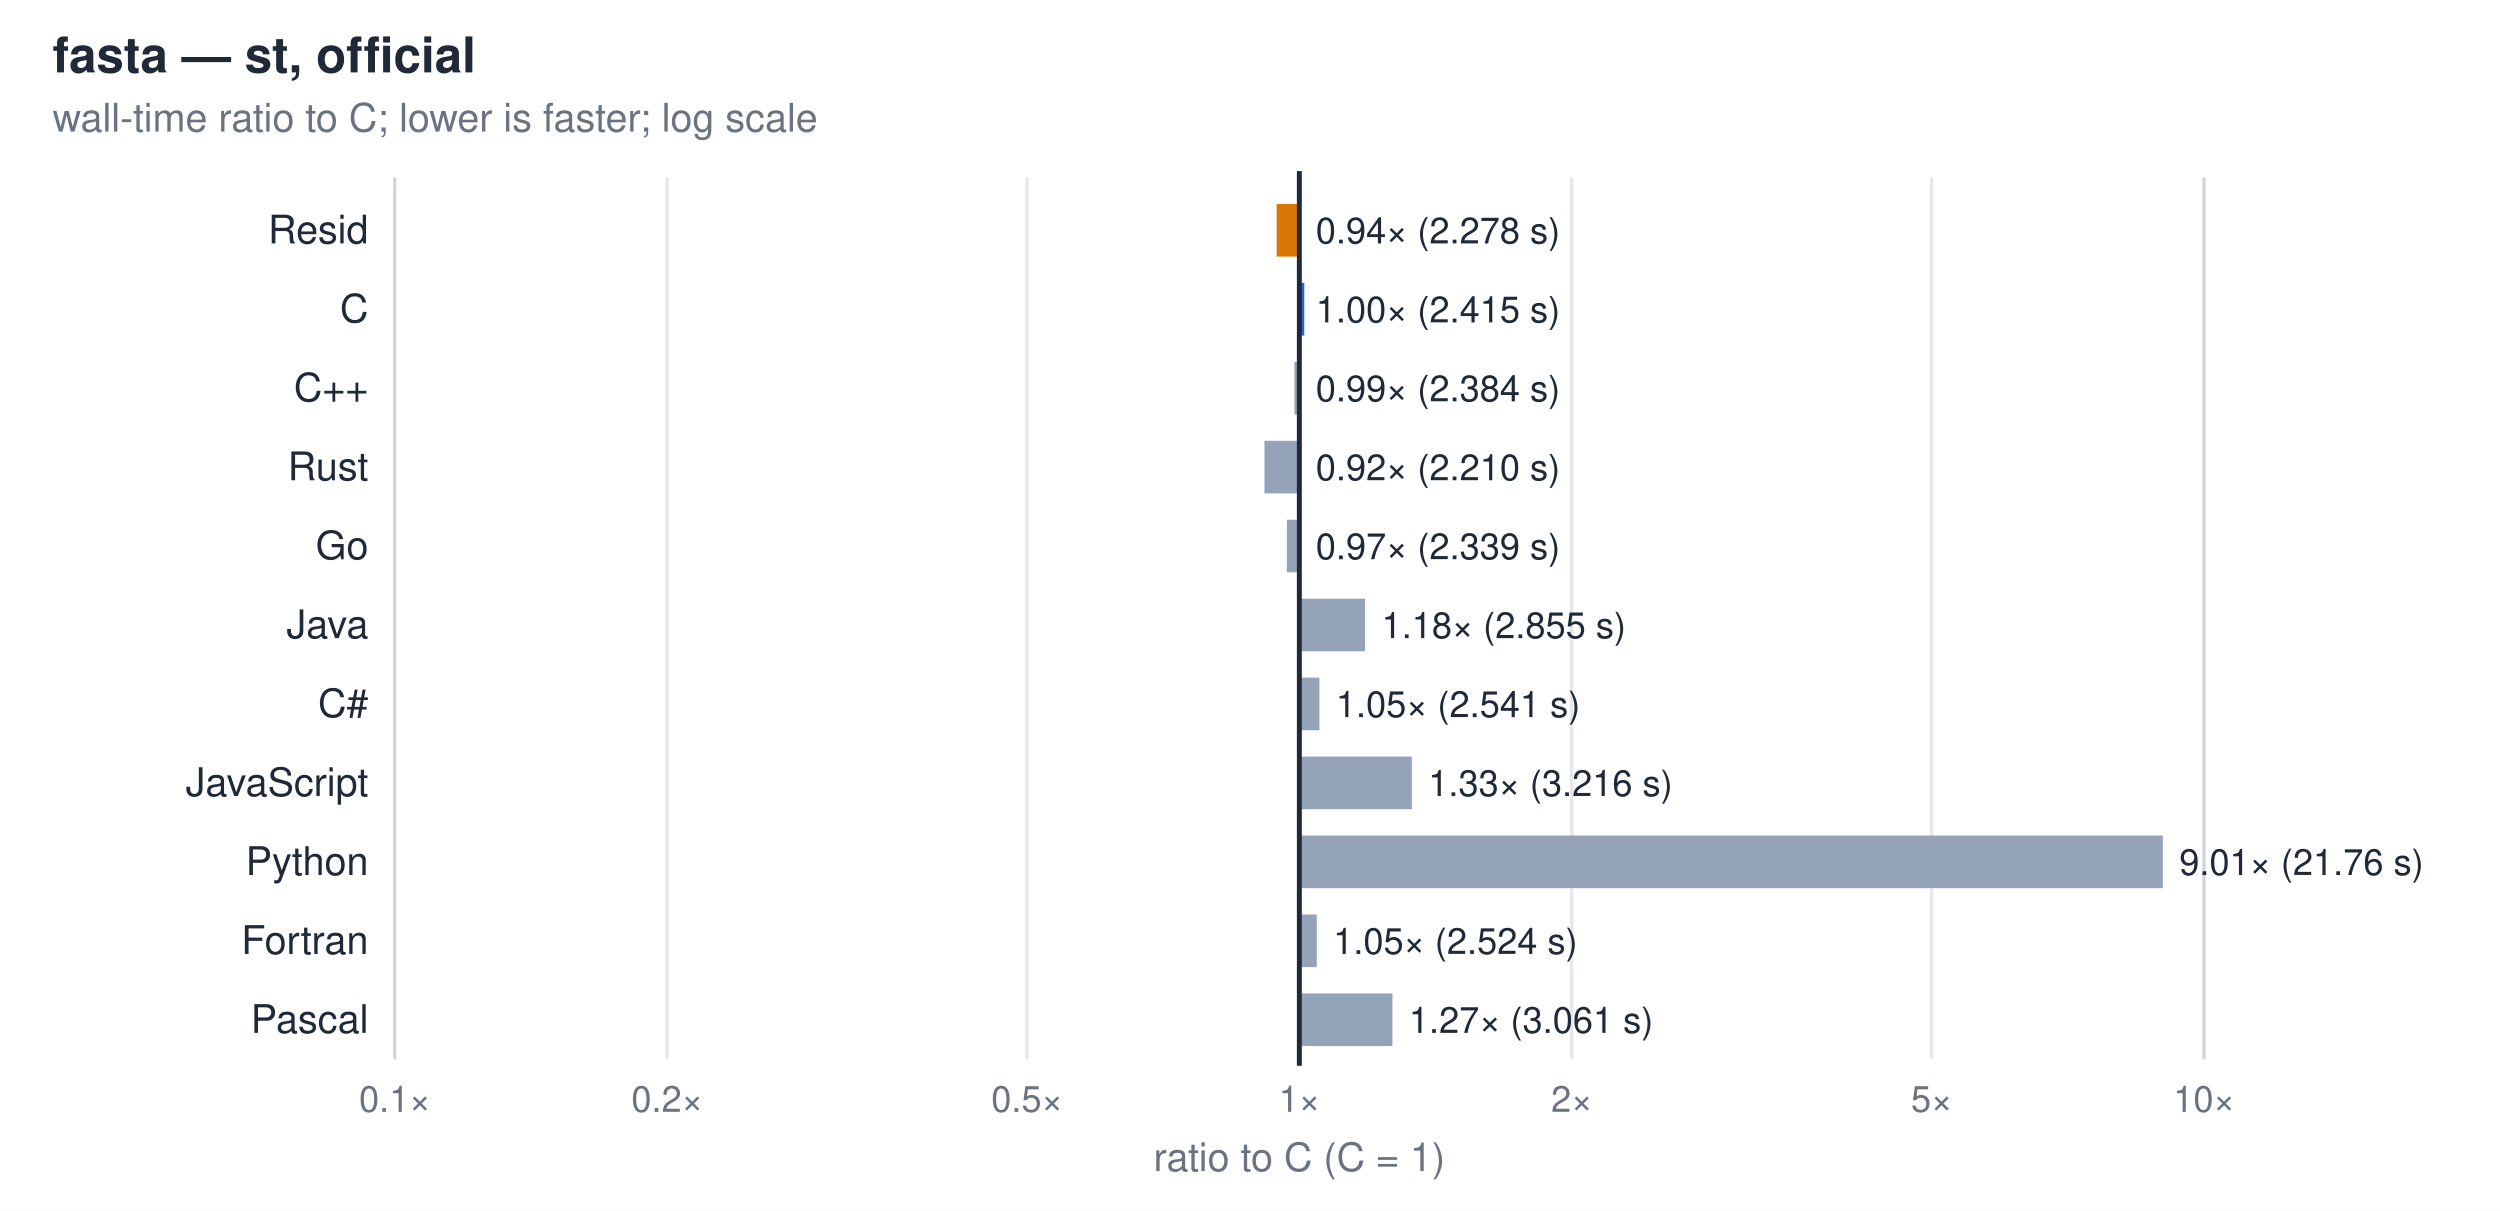
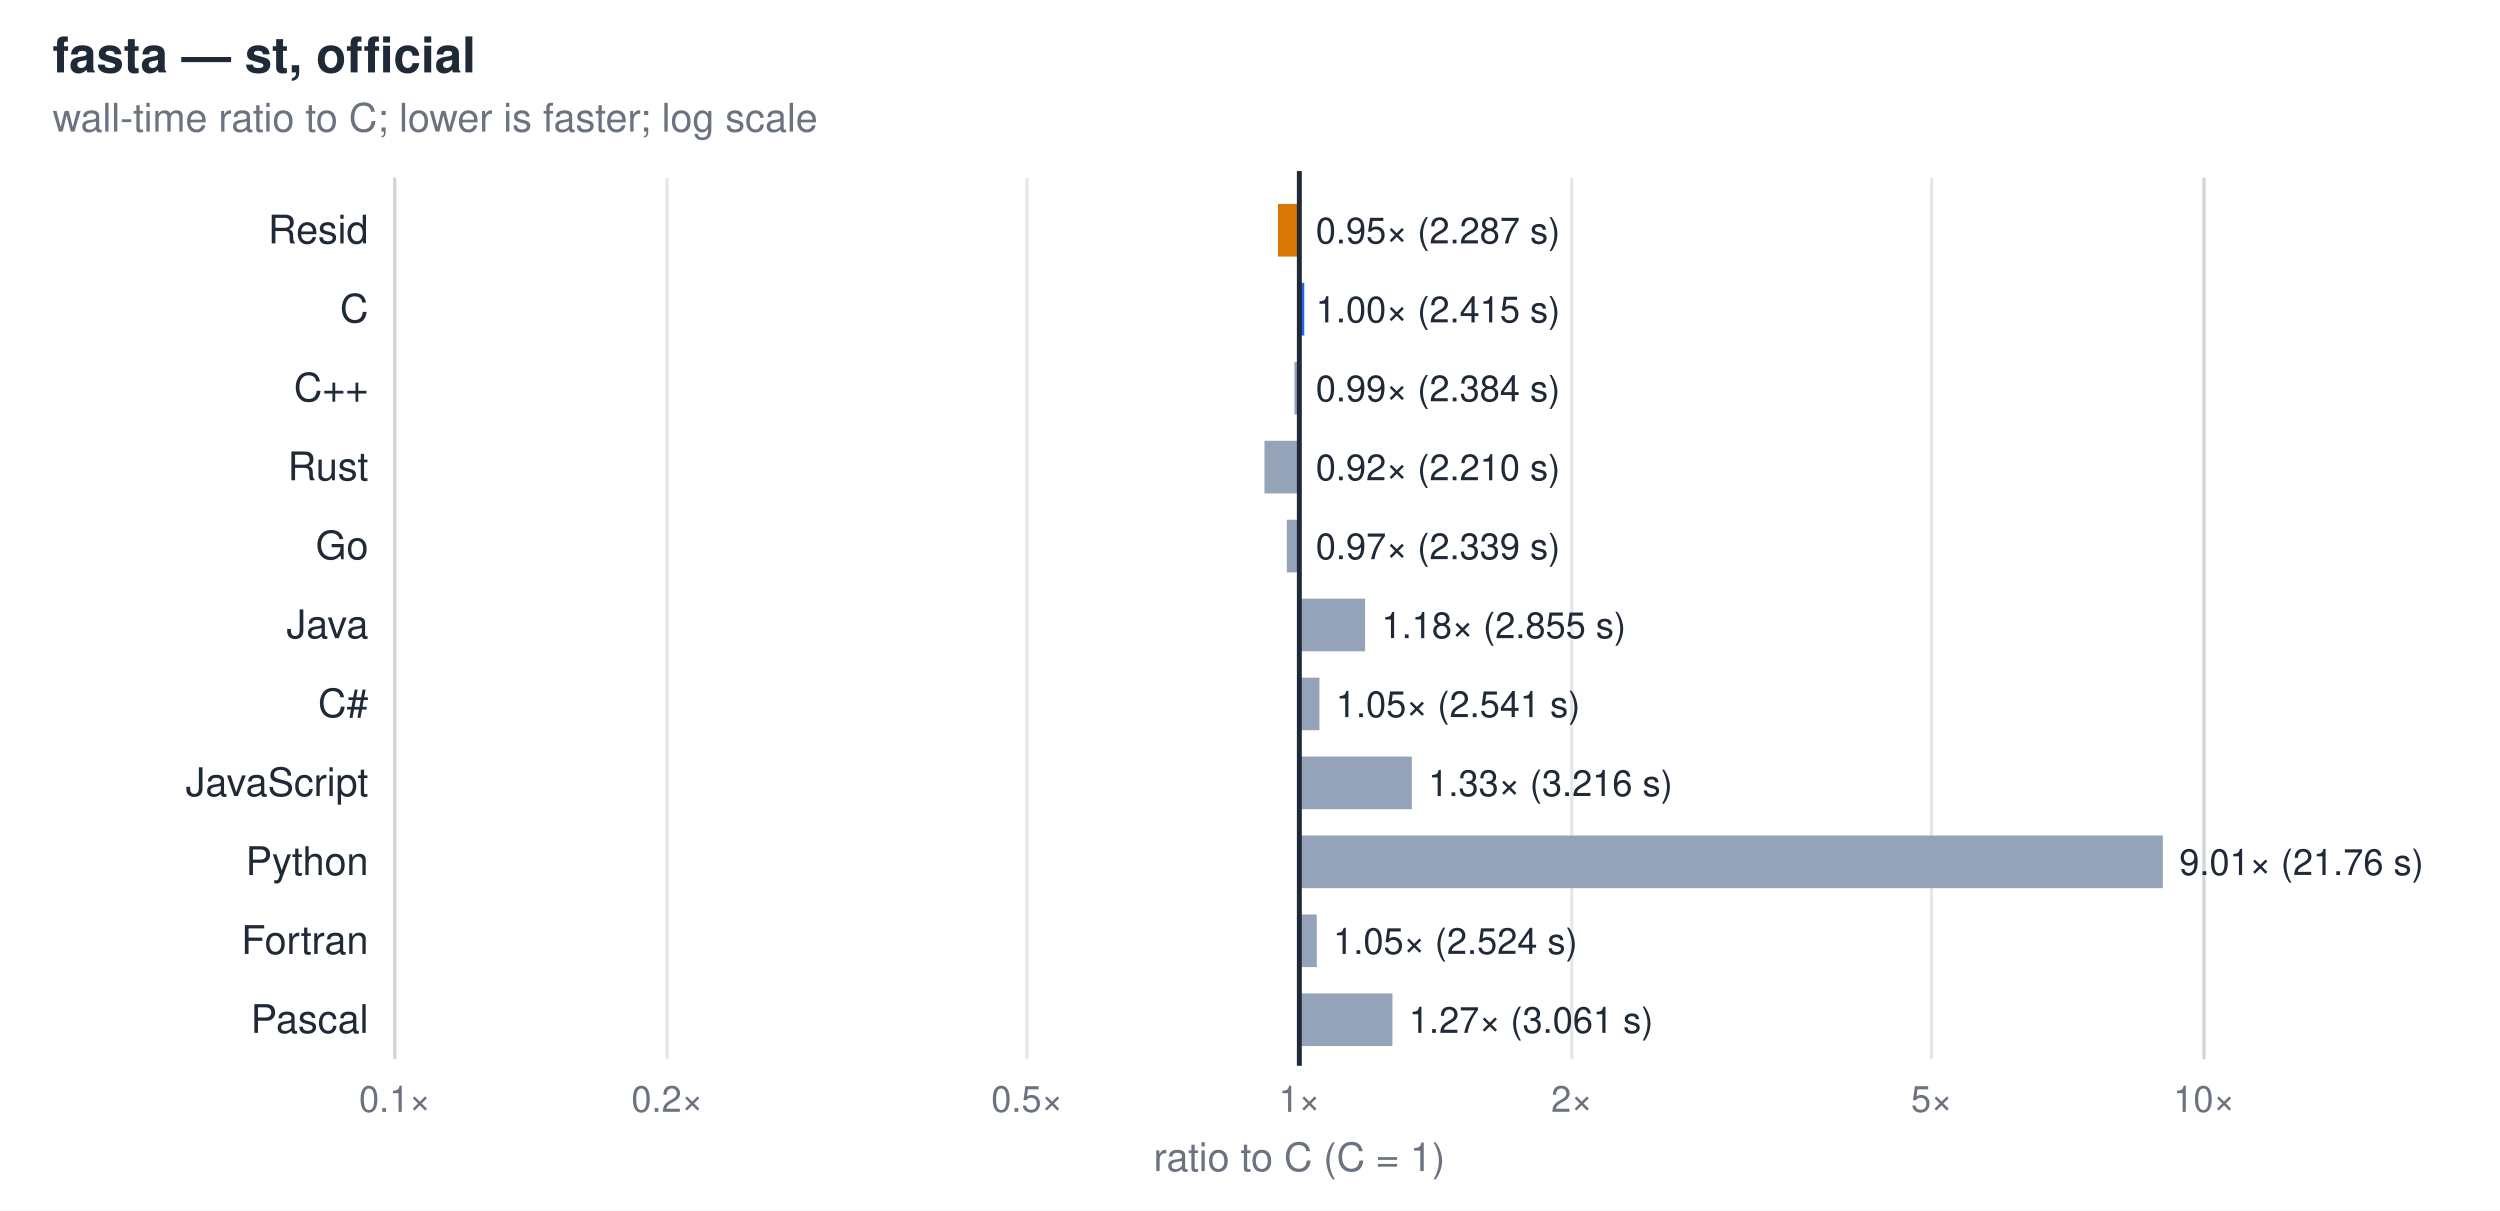
<svg xmlns="http://www.w3.org/2000/svg" width="760" height="368" viewBox="0 0 760 368" font-family="Helvetica, Arial, sans-serif" font-size="12">
  <rect x="0" y="0" width="760" height="368" fill="#ffffff" />
  <text x="16" y="22" font-size="15" font-weight="bold" fill="#1f2937">fasta — st, official</text>
  <text x="16" y="40" fill="#6b7280">wall-time ratio to C; lower is faster; log scale</text>
  <line x1="120.0" y1="54" x2="120.0" y2="322" stroke="#d1d5db" stroke-width="1" />
  <text x="120.0" y="338" text-anchor="middle" fill="#6b7280" font-size="11">0.1×</text>
  <line x1="202.8" y1="54" x2="202.8" y2="322" stroke="#e5e7eb" stroke-width="1" />
  <text x="202.8" y="338" text-anchor="middle" fill="#6b7280" font-size="11">0.2×</text>
  <line x1="312.2" y1="54" x2="312.2" y2="322" stroke="#e5e7eb" stroke-width="1" />
  <text x="312.2" y="338" text-anchor="middle" fill="#6b7280" font-size="11">0.5×</text>
  <line x1="395.0" y1="54" x2="395.0" y2="322" stroke="#d1d5db" stroke-width="1" />
  <text x="395.0" y="338" text-anchor="middle" fill="#6b7280" font-size="11">1×</text>
  <line x1="477.8" y1="54" x2="477.8" y2="322" stroke="#e5e7eb" stroke-width="1" />
  <text x="477.8" y="338" text-anchor="middle" fill="#6b7280" font-size="11">2×</text>
  <line x1="587.2" y1="54" x2="587.2" y2="322" stroke="#e5e7eb" stroke-width="1" />
  <text x="587.2" y="338" text-anchor="middle" fill="#6b7280" font-size="11">5×</text>
  <line x1="670.0" y1="54" x2="670.0" y2="322" stroke="#d1d5db" stroke-width="1" />
  <text x="670.0" y="338" text-anchor="middle" fill="#6b7280" font-size="11">10×</text>
  <text x="112" y="74.0" text-anchor="end" fill="#1f2937">Resid</text>
-   <rect x="388.1" y="62" width="6.9" height="16" fill="#d97706" />
-   <text x="400.0" y="74.0" fill="#1f2937" font-size="11">0.94×  (2.278 s)</text>
+   <rect x="388.5" y="62" width="6.5" height="16" fill="#d97706" />
+   <text x="400.0" y="74.0" fill="#1f2937" font-size="11">0.95×  (2.287 s)</text>
  <text x="112" y="98.0" text-anchor="end" fill="#1f2937">C</text>
  <rect x="395.0" y="86" width="1.5" height="16" fill="#2563eb" />
  <text x="400.0" y="98.0" fill="#1f2937" font-size="11">1.00×  (2.415 s)</text>
  <text x="112" y="122.0" text-anchor="end" fill="#1f2937">C++</text>
  <rect x="393.5" y="110" width="1.5" height="16" fill="#94a3b8" />
  <text x="400.0" y="122.0" fill="#1f2937" font-size="11">0.99×  (2.384 s)</text>
  <text x="112" y="146.0" text-anchor="end" fill="#1f2937">Rust</text>
  <rect x="384.4" y="134" width="10.6" height="16" fill="#94a3b8" />
  <text x="400.0" y="146.0" fill="#1f2937" font-size="11">0.92×  (2.210 s)</text>
  <text x="112" y="170.0" text-anchor="end" fill="#1f2937">Go</text>
  <rect x="391.2" y="158" width="3.8" height="16" fill="#94a3b8" />
  <text x="400.0" y="170.0" fill="#1f2937" font-size="11">0.97×  (2.339 s)</text>
  <text x="112" y="194.0" text-anchor="end" fill="#1f2937">Java</text>
  <rect x="395.0" y="182" width="20.0" height="16" fill="#94a3b8" />
  <text x="420.0" y="194.0" fill="#1f2937" font-size="11">1.18×  (2.855 s)</text>
  <text x="112" y="218.0" text-anchor="end" fill="#1f2937">C#</text>
  <rect x="395.0" y="206" width="6.1" height="16" fill="#94a3b8" />
  <text x="406.1" y="218.0" fill="#1f2937" font-size="11">1.05×  (2.541 s)</text>
  <text x="112" y="242.0" text-anchor="end" fill="#1f2937">JavaScript</text>
  <rect x="395.0" y="230" width="34.2" height="16" fill="#94a3b8" />
  <text x="434.2" y="242.0" fill="#1f2937" font-size="11">1.33×  (3.216 s)</text>
  <text x="112" y="266.0" text-anchor="end" fill="#1f2937">Python</text>
  <rect x="395.0" y="254" width="262.5" height="16" fill="#94a3b8" />
  <text x="662.5" y="266.0" fill="#1f2937" font-size="11">9.01×  (21.76 s)</text>
  <text x="112" y="290.0" text-anchor="end" fill="#1f2937">Fortran</text>
  <rect x="395.0" y="278" width="5.3" height="16" fill="#94a3b8" />
  <text x="405.3" y="290.0" fill="#1f2937" font-size="11">1.05×  (2.524 s)</text>
  <text x="112" y="314.0" text-anchor="end" fill="#1f2937">Pascal</text>
  <rect x="395.0" y="302" width="28.3" height="16" fill="#94a3b8" />
  <text x="428.3" y="314.0" fill="#1f2937" font-size="11">1.27×  (3.061 s)</text>
  <line x1="395.0" y1="52" x2="395.0" y2="324" stroke="#1f2937" stroke-width="1.5" />
  <text x="395.0" y="356" text-anchor="middle" fill="#6b7280">ratio to C (C = 1)</text>
</svg>
